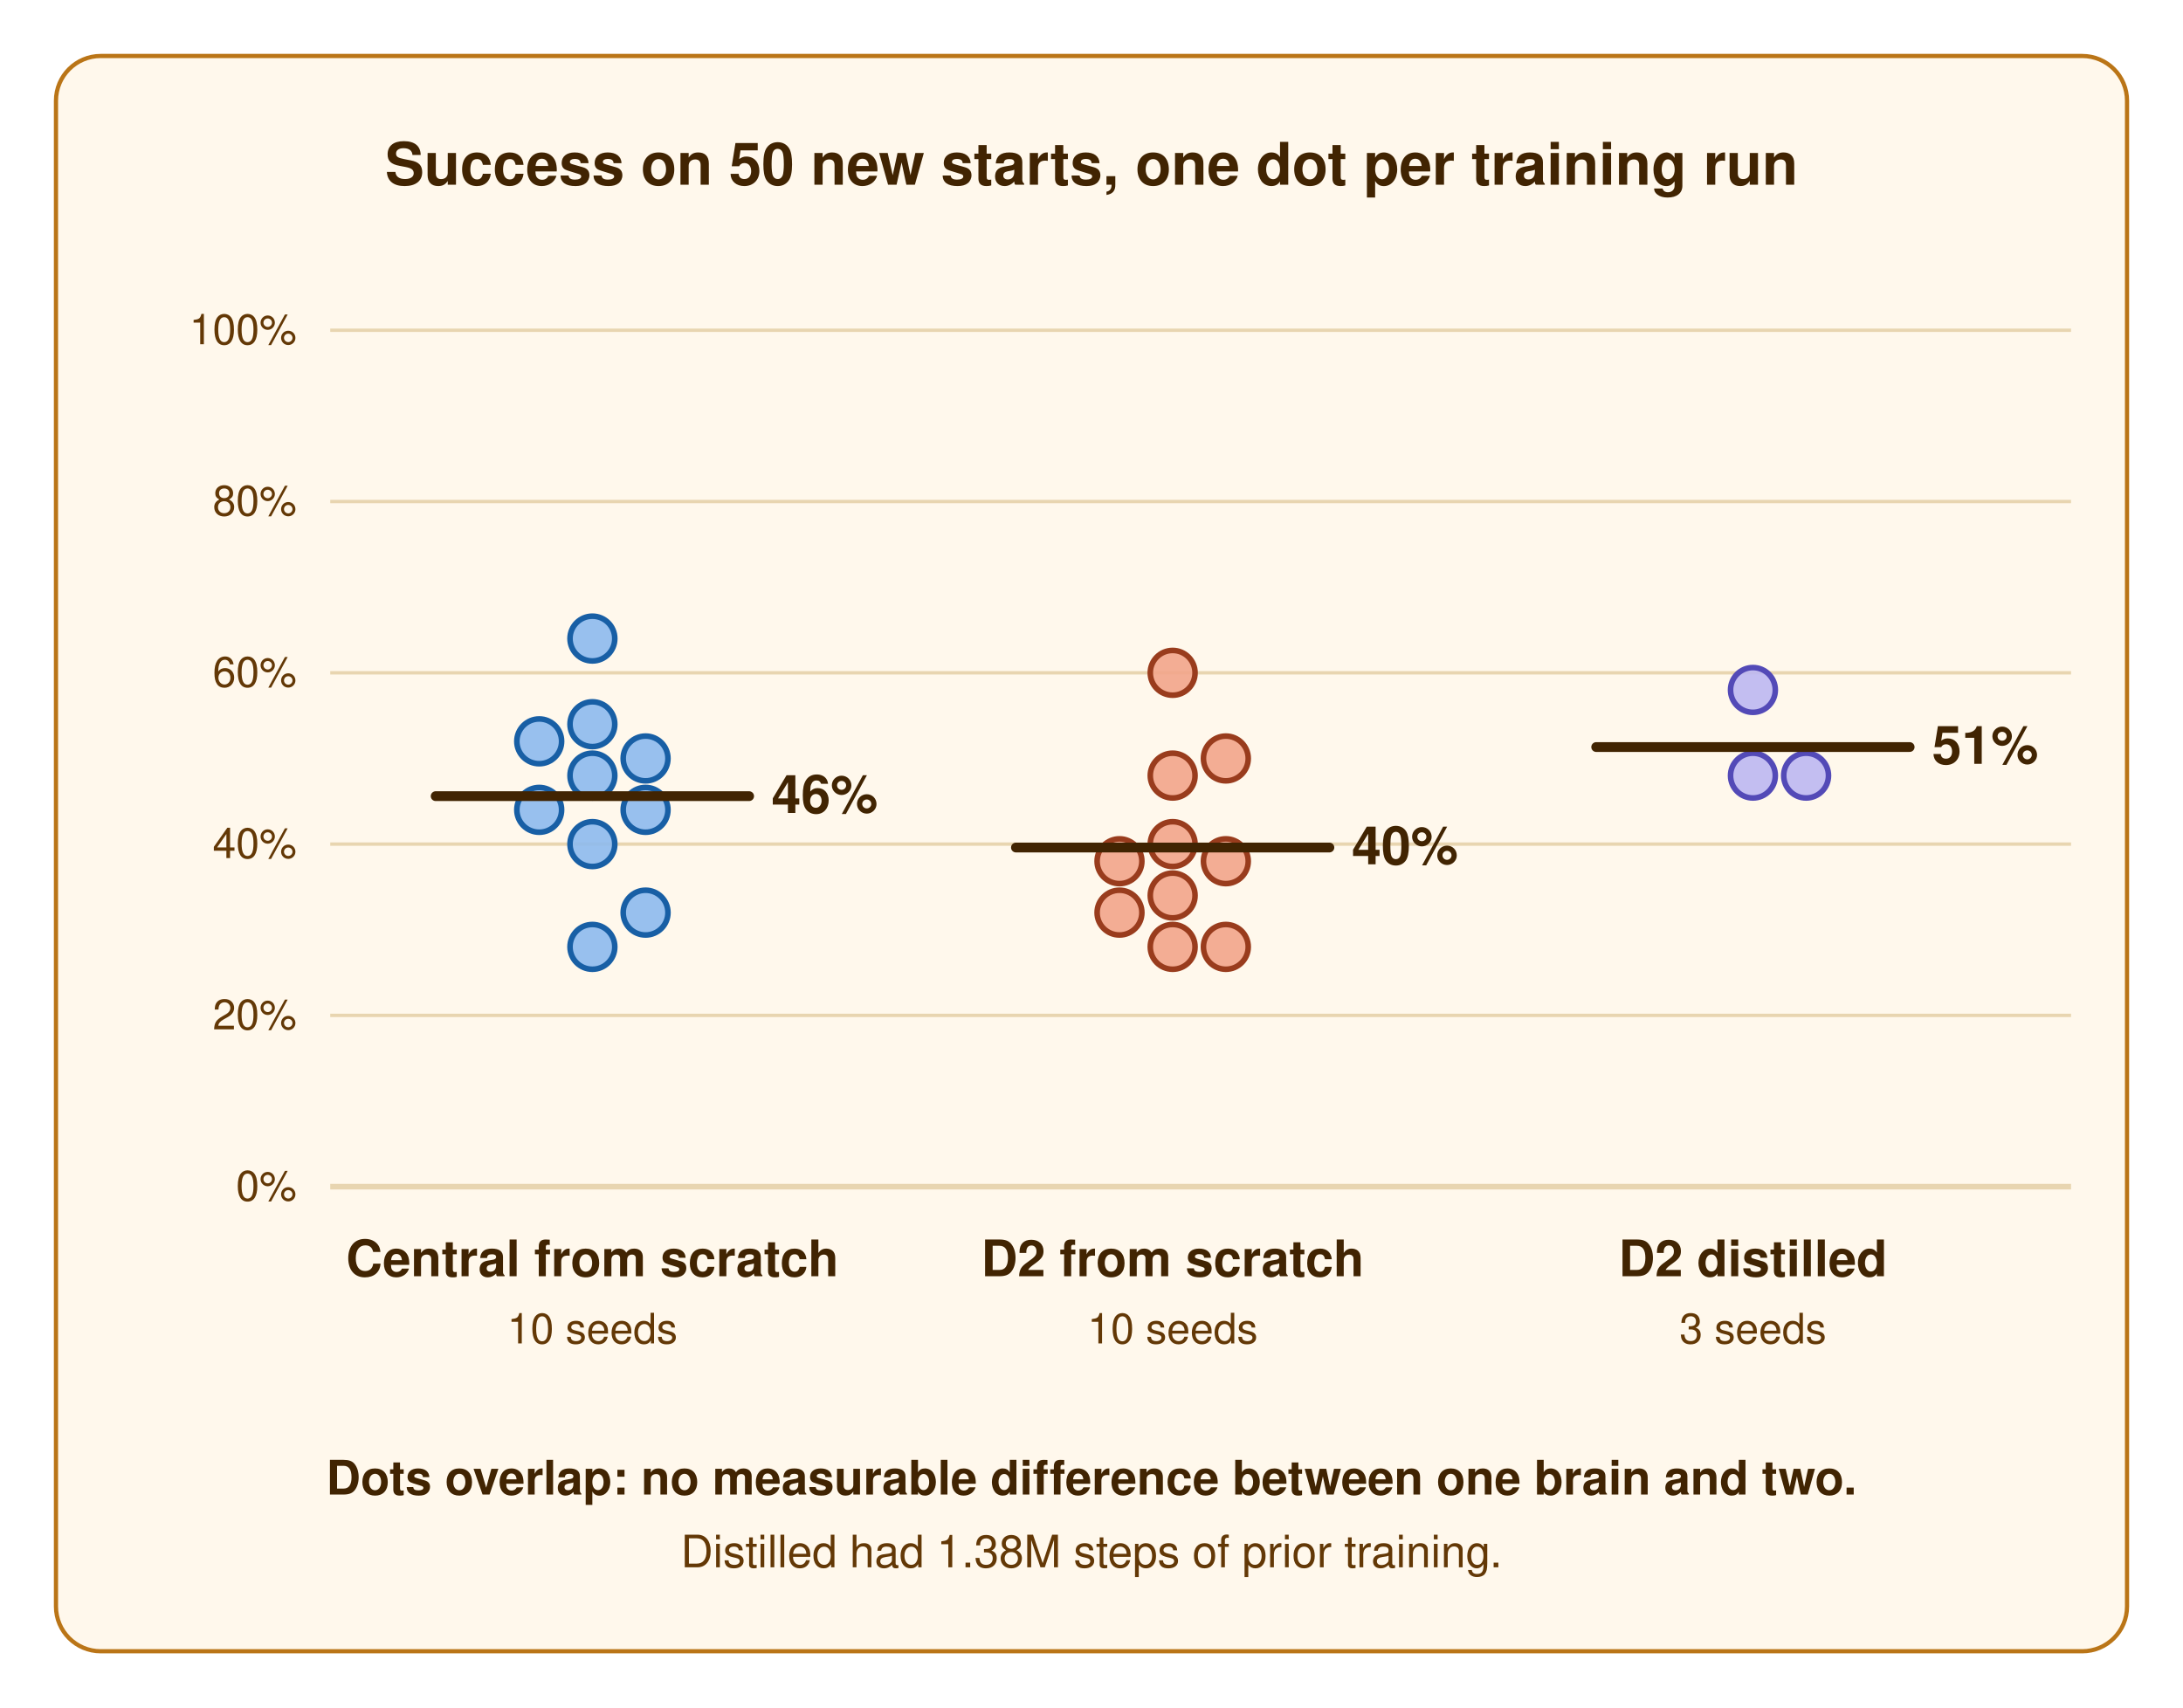
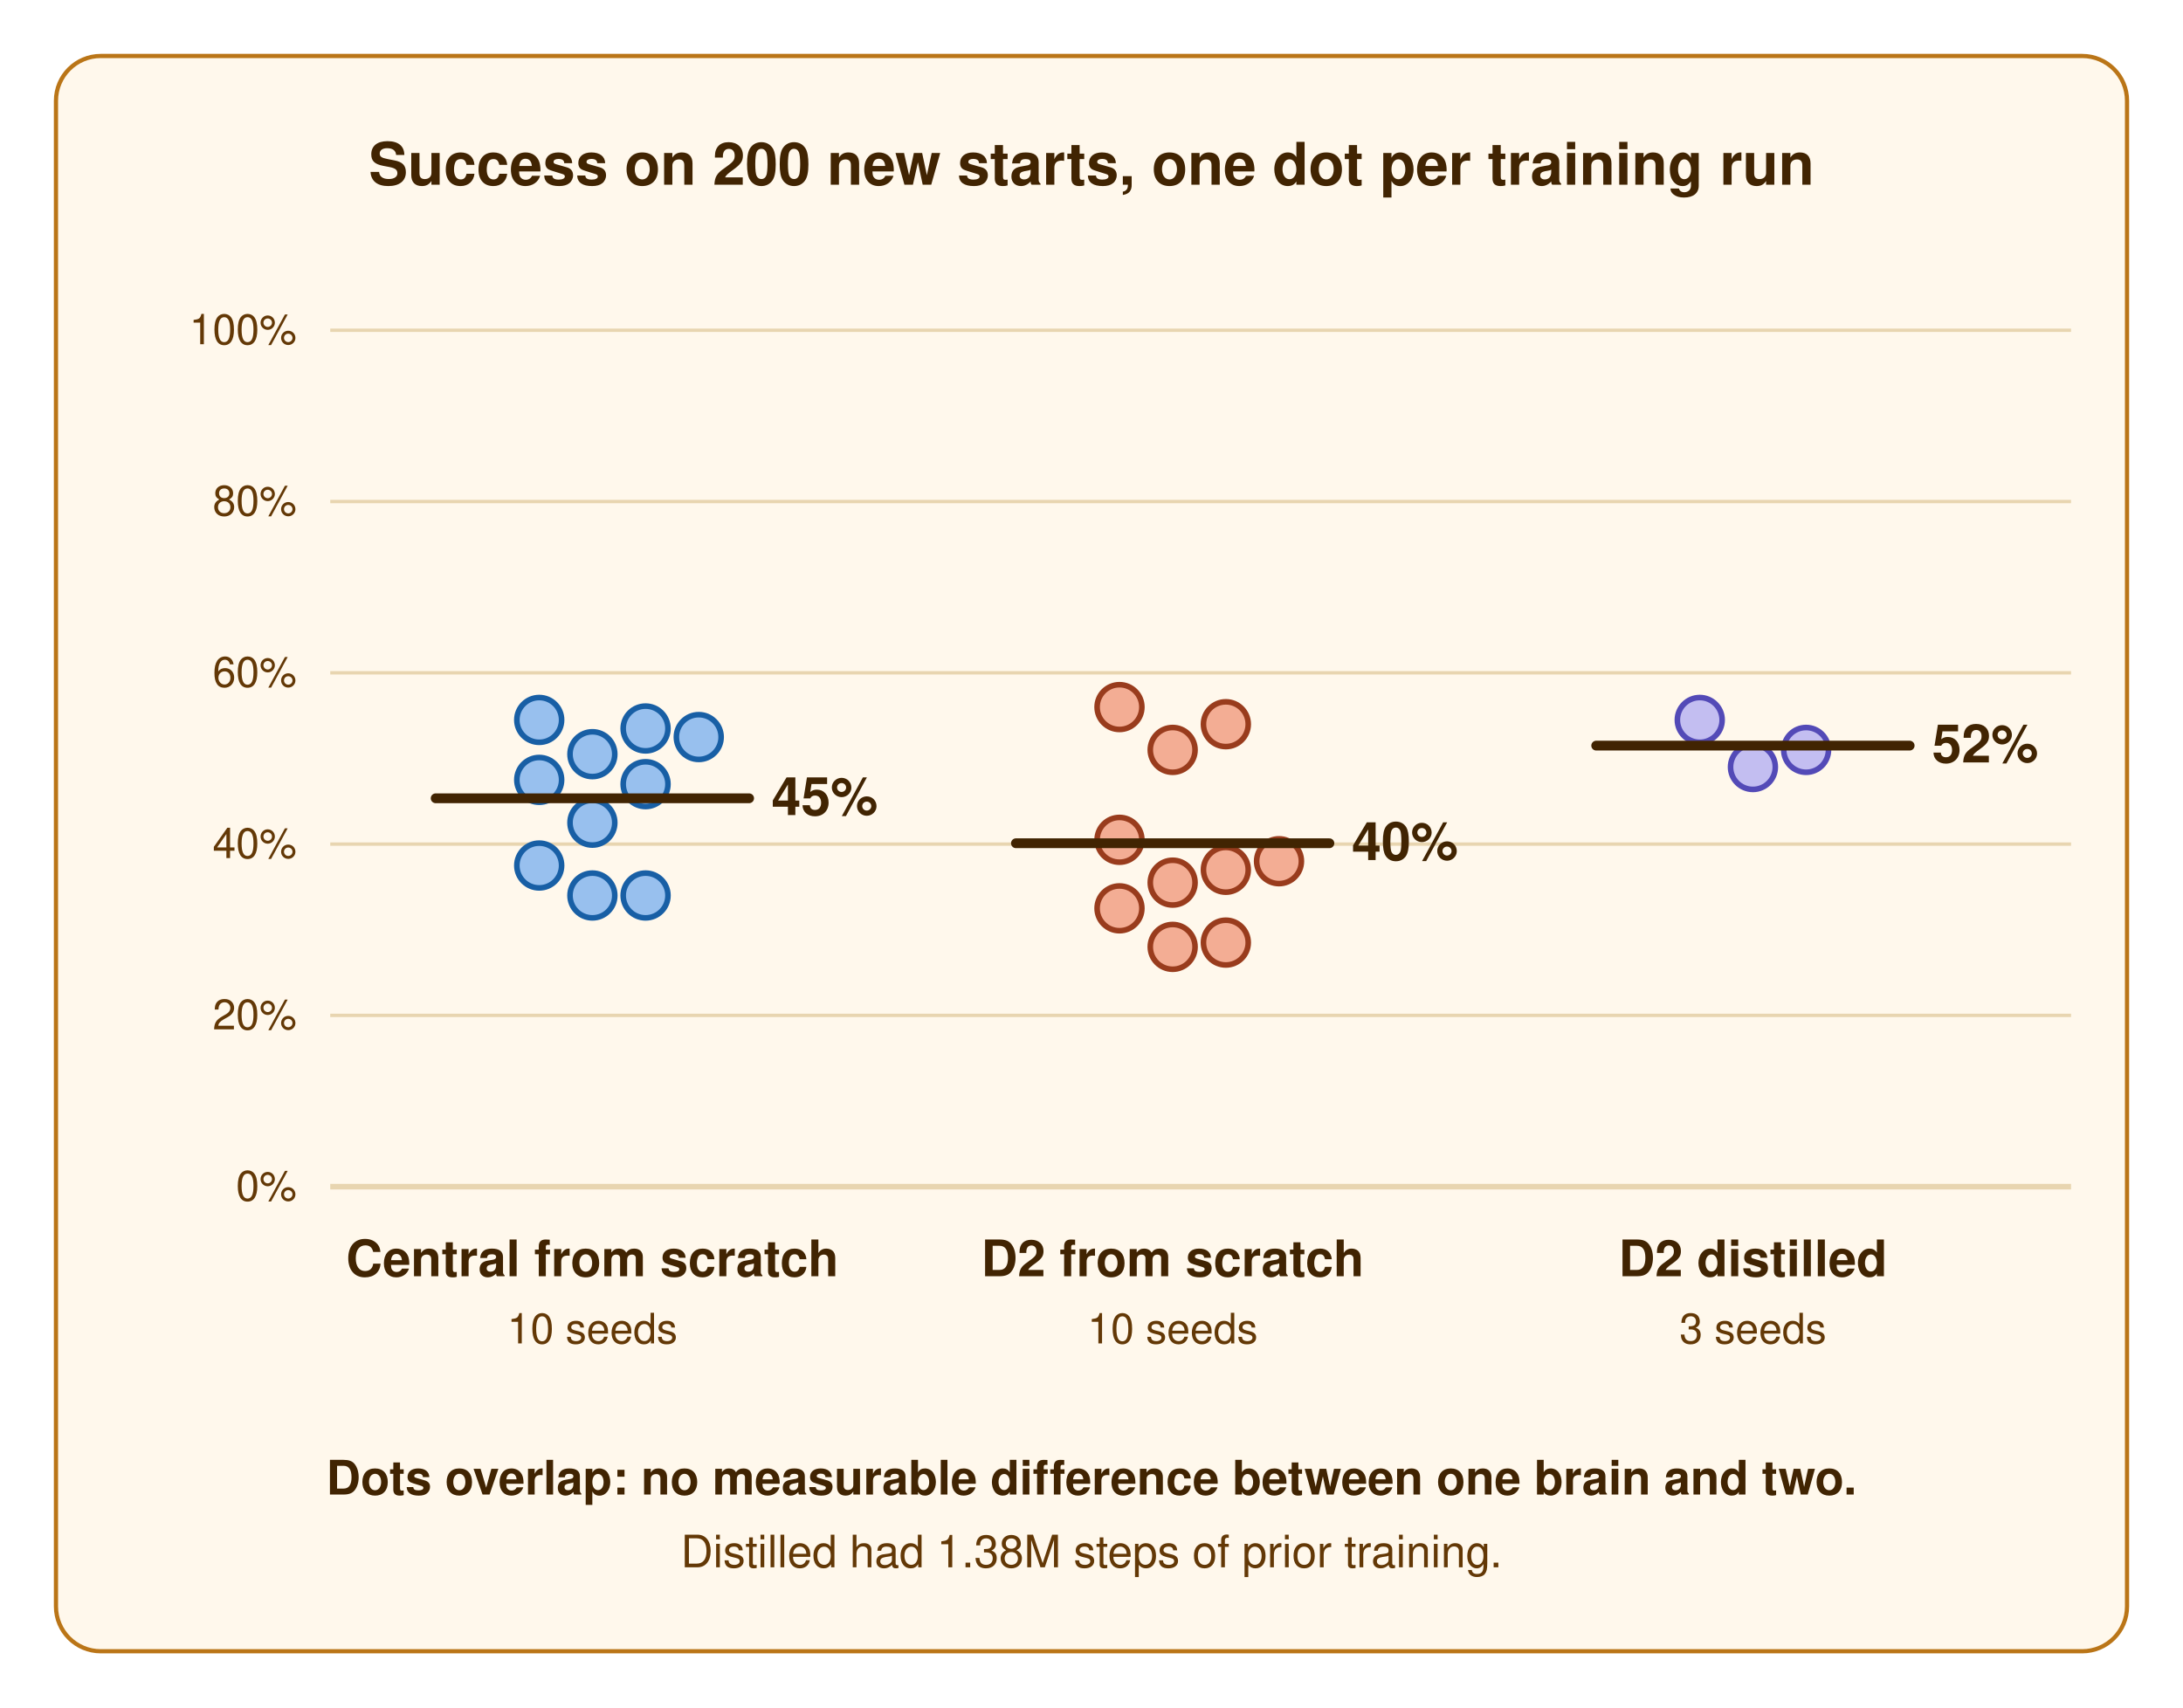
<svg xmlns="http://www.w3.org/2000/svg" width="780" height="610" viewBox="0 0 780 610" role="img">
  <rect x="20" y="20" width="740" height="570" rx="16" fill="#FFF8EC" stroke="#BA7517" stroke-width="1.5" />
-   <text x="390" y="66" text-anchor="middle" font-family="Helvetica, Arial, sans-serif" font-size="21" font-weight="700" fill="#412402">Success on 50 new starts, one dot per training run</text>
+   <text x="390" y="66" text-anchor="middle" font-family="Helvetica, Arial, sans-serif" font-size="21" font-weight="700" fill="#412402">Success on 200 new starts, one dot per training run</text>
  <line x1="118" y1="424" x2="740" y2="424" stroke="#E8D5B0" stroke-width="2" />
  <text x="106" y="429" text-anchor="end" font-family="Helvetica, Arial, sans-serif" font-size="15" font-weight="400" fill="#633806">0%</text>
  <line x1="118" y1="362.8" x2="740" y2="362.8" stroke="#E8D5B0" stroke-width="1.2" />
  <text x="106" y="367.8" text-anchor="end" font-family="Helvetica, Arial, sans-serif" font-size="15" font-weight="400" fill="#633806">20%</text>
  <line x1="118" y1="301.6" x2="740" y2="301.6" stroke="#E8D5B0" stroke-width="1.2" />
  <text x="106" y="306.6" text-anchor="end" font-family="Helvetica, Arial, sans-serif" font-size="15" font-weight="400" fill="#633806">40%</text>
  <line x1="118" y1="240.4" x2="740" y2="240.4" stroke="#E8D5B0" stroke-width="1.2" />
  <text x="106" y="245.4" text-anchor="end" font-family="Helvetica, Arial, sans-serif" font-size="15" font-weight="400" fill="#633806">60%</text>
  <line x1="118" y1="179.2" x2="740" y2="179.2" stroke="#E8D5B0" stroke-width="1.2" />
  <text x="106" y="184.2" text-anchor="end" font-family="Helvetica, Arial, sans-serif" font-size="15" font-weight="400" fill="#633806">80%</text>
  <line x1="118" y1="118" x2="740" y2="118" stroke="#E8D5B0" stroke-width="1.2" />
  <text x="106" y="123" text-anchor="end" font-family="Helvetica, Arial, sans-serif" font-size="15" font-weight="400" fill="#633806">100%</text>
-   <circle cx="211.667" cy="338.32" r="8" fill="#8DBBEE" fill-opacity="0.9" stroke="#185FA5" stroke-width="2" />
-   <circle cx="230.667" cy="326.08" r="8" fill="#8DBBEE" fill-opacity="0.9" stroke="#185FA5" stroke-width="2" />
-   <circle cx="211.667" cy="301.6" r="8" fill="#8DBBEE" fill-opacity="0.9" stroke="#185FA5" stroke-width="2" />
-   <circle cx="230.667" cy="289.36" r="8" fill="#8DBBEE" fill-opacity="0.9" stroke="#185FA5" stroke-width="2" />
-   <circle cx="192.667" cy="289.36" r="8" fill="#8DBBEE" fill-opacity="0.9" stroke="#185FA5" stroke-width="2" />
-   <circle cx="211.667" cy="277.12" r="8" fill="#8DBBEE" fill-opacity="0.9" stroke="#185FA5" stroke-width="2" />
-   <circle cx="230.667" cy="271" r="8" fill="#8DBBEE" fill-opacity="0.9" stroke="#185FA5" stroke-width="2" />
-   <circle cx="192.667" cy="264.88" r="8" fill="#8DBBEE" fill-opacity="0.9" stroke="#185FA5" stroke-width="2" />
-   <circle cx="211.667" cy="258.76" r="8" fill="#8DBBEE" fill-opacity="0.9" stroke="#185FA5" stroke-width="2" />
-   <circle cx="211.667" cy="228.16" r="8" fill="#8DBBEE" fill-opacity="0.9" stroke="#185FA5" stroke-width="2" />
-   <line x1="155.667" y1="284.464" x2="267.667" y2="284.464" stroke="#412402" stroke-width="3.5" stroke-linecap="round" />
-   <text x="275.667" y="290.464" text-anchor="start" font-family="Helvetica, Arial, sans-serif" font-size="19" font-weight="700" fill="#412402">46%</text>
+   <circle cx="211.667" cy="319.96" r="8" fill="#8DBBEE" fill-opacity="0.9" stroke="#185FA5" stroke-width="2" />
+   <circle cx="230.667" cy="319.96" r="8" fill="#8DBBEE" fill-opacity="0.9" stroke="#185FA5" stroke-width="2" />
+   <circle cx="192.667" cy="309.25" r="8" fill="#8DBBEE" fill-opacity="0.9" stroke="#185FA5" stroke-width="2" />
+   <circle cx="211.667" cy="293.95" r="8" fill="#8DBBEE" fill-opacity="0.9" stroke="#185FA5" stroke-width="2" />
+   <circle cx="230.667" cy="280.18" r="8" fill="#8DBBEE" fill-opacity="0.9" stroke="#185FA5" stroke-width="2" />
+   <circle cx="192.667" cy="278.65" r="8" fill="#8DBBEE" fill-opacity="0.9" stroke="#185FA5" stroke-width="2" />
+   <circle cx="211.667" cy="269.47" r="8" fill="#8DBBEE" fill-opacity="0.9" stroke="#185FA5" stroke-width="2" />
+   <circle cx="249.667" cy="263.35" r="8" fill="#8DBBEE" fill-opacity="0.9" stroke="#185FA5" stroke-width="2" />
+   <circle cx="230.667" cy="260.29" r="8" fill="#8DBBEE" fill-opacity="0.9" stroke="#185FA5" stroke-width="2" />
+   <circle cx="192.667" cy="257.23" r="8" fill="#8DBBEE" fill-opacity="0.9" stroke="#185FA5" stroke-width="2" />
+   <line x1="155.667" y1="285.229" x2="267.667" y2="285.229" stroke="#412402" stroke-width="3.5" stroke-linecap="round" />
+   <text x="275.667" y="291.229" text-anchor="start" font-family="Helvetica, Arial, sans-serif" font-size="19" font-weight="700" fill="#412402">45%</text>
  <text x="211.667" y="456" text-anchor="middle" font-family="Helvetica, Arial, sans-serif" font-size="18" font-weight="700" fill="#412402">Central from scratch</text>
  <text x="211.667" y="480" text-anchor="middle" font-family="Helvetica, Arial, sans-serif" font-size="15" font-weight="400" fill="#633806">10 seeds</text>
  <circle cx="419" cy="338.32" r="8" fill="#F2A68B" fill-opacity="0.9" stroke="#993C1D" stroke-width="2" />
-   <circle cx="438" cy="338.32" r="8" fill="#F2A68B" fill-opacity="0.9" stroke="#993C1D" stroke-width="2" />
-   <circle cx="400" cy="326.08" r="8" fill="#F2A68B" fill-opacity="0.9" stroke="#993C1D" stroke-width="2" />
-   <circle cx="419" cy="319.96" r="8" fill="#F2A68B" fill-opacity="0.9" stroke="#993C1D" stroke-width="2" />
-   <circle cx="438" cy="307.72" r="8" fill="#F2A68B" fill-opacity="0.9" stroke="#993C1D" stroke-width="2" />
-   <circle cx="400" cy="307.72" r="8" fill="#F2A68B" fill-opacity="0.9" stroke="#993C1D" stroke-width="2" />
-   <circle cx="419" cy="301.6" r="8" fill="#F2A68B" fill-opacity="0.9" stroke="#993C1D" stroke-width="2" />
-   <circle cx="419" cy="277.12" r="8" fill="#F2A68B" fill-opacity="0.9" stroke="#993C1D" stroke-width="2" />
-   <circle cx="438" cy="271" r="8" fill="#F2A68B" fill-opacity="0.9" stroke="#993C1D" stroke-width="2" />
-   <circle cx="419" cy="240.4" r="8" fill="#F2A68B" fill-opacity="0.9" stroke="#993C1D" stroke-width="2" />
-   <line x1="363" y1="302.824" x2="475" y2="302.824" stroke="#412402" stroke-width="3.5" stroke-linecap="round" />
-   <text x="483" y="308.824" text-anchor="start" font-family="Helvetica, Arial, sans-serif" font-size="19" font-weight="700" fill="#412402">40%</text>
+   <circle cx="438" cy="336.79" r="8" fill="#F2A68B" fill-opacity="0.9" stroke="#993C1D" stroke-width="2" />
+   <circle cx="400" cy="324.55" r="8" fill="#F2A68B" fill-opacity="0.9" stroke="#993C1D" stroke-width="2" />
+   <circle cx="419" cy="315.37" r="8" fill="#F2A68B" fill-opacity="0.9" stroke="#993C1D" stroke-width="2" />
+   <circle cx="438" cy="310.78" r="8" fill="#F2A68B" fill-opacity="0.9" stroke="#993C1D" stroke-width="2" />
+   <circle cx="457" cy="307.72" r="8" fill="#F2A68B" fill-opacity="0.9" stroke="#993C1D" stroke-width="2" />
+   <circle cx="400" cy="300.07" r="8" fill="#F2A68B" fill-opacity="0.9" stroke="#993C1D" stroke-width="2" />
+   <circle cx="419" cy="267.94" r="8" fill="#F2A68B" fill-opacity="0.9" stroke="#993C1D" stroke-width="2" />
+   <circle cx="438" cy="258.76" r="8" fill="#F2A68B" fill-opacity="0.9" stroke="#993C1D" stroke-width="2" />
+   <circle cx="400" cy="252.64" r="8" fill="#F2A68B" fill-opacity="0.9" stroke="#993C1D" stroke-width="2" />
+   <line x1="363" y1="301.294" x2="475" y2="301.294" stroke="#412402" stroke-width="3.5" stroke-linecap="round" />
+   <text x="483" y="307.294" text-anchor="start" font-family="Helvetica, Arial, sans-serif" font-size="19" font-weight="700" fill="#412402">40%</text>
  <text x="419" y="456" text-anchor="middle" font-family="Helvetica, Arial, sans-serif" font-size="18" font-weight="700" fill="#412402">D2 from scratch</text>
  <text x="419" y="480" text-anchor="middle" font-family="Helvetica, Arial, sans-serif" font-size="15" font-weight="400" fill="#633806">10 seeds</text>
-   <circle cx="626.333" cy="277.12" r="8" fill="#BDB8F2" fill-opacity="0.9" stroke="#534AB7" stroke-width="2" />
-   <circle cx="645.333" cy="277.12" r="8" fill="#BDB8F2" fill-opacity="0.9" stroke="#534AB7" stroke-width="2" />
-   <circle cx="626.333" cy="246.52" r="8" fill="#BDB8F2" fill-opacity="0.9" stroke="#534AB7" stroke-width="2" />
-   <line x1="570.333" y1="266.92" x2="682.333" y2="266.92" stroke="#412402" stroke-width="3.5" stroke-linecap="round" />
-   <text x="690.333" y="272.92" text-anchor="start" font-family="Helvetica, Arial, sans-serif" font-size="19" font-weight="700" fill="#412402">51%</text>
+   <circle cx="626.333" cy="274.06" r="8" fill="#BDB8F2" fill-opacity="0.9" stroke="#534AB7" stroke-width="2" />
+   <circle cx="645.333" cy="267.94" r="8" fill="#BDB8F2" fill-opacity="0.9" stroke="#534AB7" stroke-width="2" />
+   <circle cx="607.333" cy="257.23" r="8" fill="#BDB8F2" fill-opacity="0.9" stroke="#534AB7" stroke-width="2" />
+   <line x1="570.333" y1="266.41" x2="682.333" y2="266.41" stroke="#412402" stroke-width="3.5" stroke-linecap="round" />
+   <text x="690.333" y="272.41" text-anchor="start" font-family="Helvetica, Arial, sans-serif" font-size="19" font-weight="700" fill="#412402">52%</text>
  <text x="626.333" y="456" text-anchor="middle" font-family="Helvetica, Arial, sans-serif" font-size="18" font-weight="700" fill="#412402">D2 distilled</text>
  <text x="626.333" y="480" text-anchor="middle" font-family="Helvetica, Arial, sans-serif" font-size="15" font-weight="400" fill="#633806">3 seeds</text>
  <text x="390" y="534" text-anchor="middle" font-family="Helvetica, Arial, sans-serif" font-size="17" font-weight="600" fill="#412402">Dots overlap: no measurable difference between one brain and two.</text>
  <text x="390" y="560" text-anchor="middle" font-family="Helvetica, Arial, sans-serif" font-size="16" font-weight="400" fill="#633806">Distilled had 1.38M steps of prior training.</text>
</svg>
